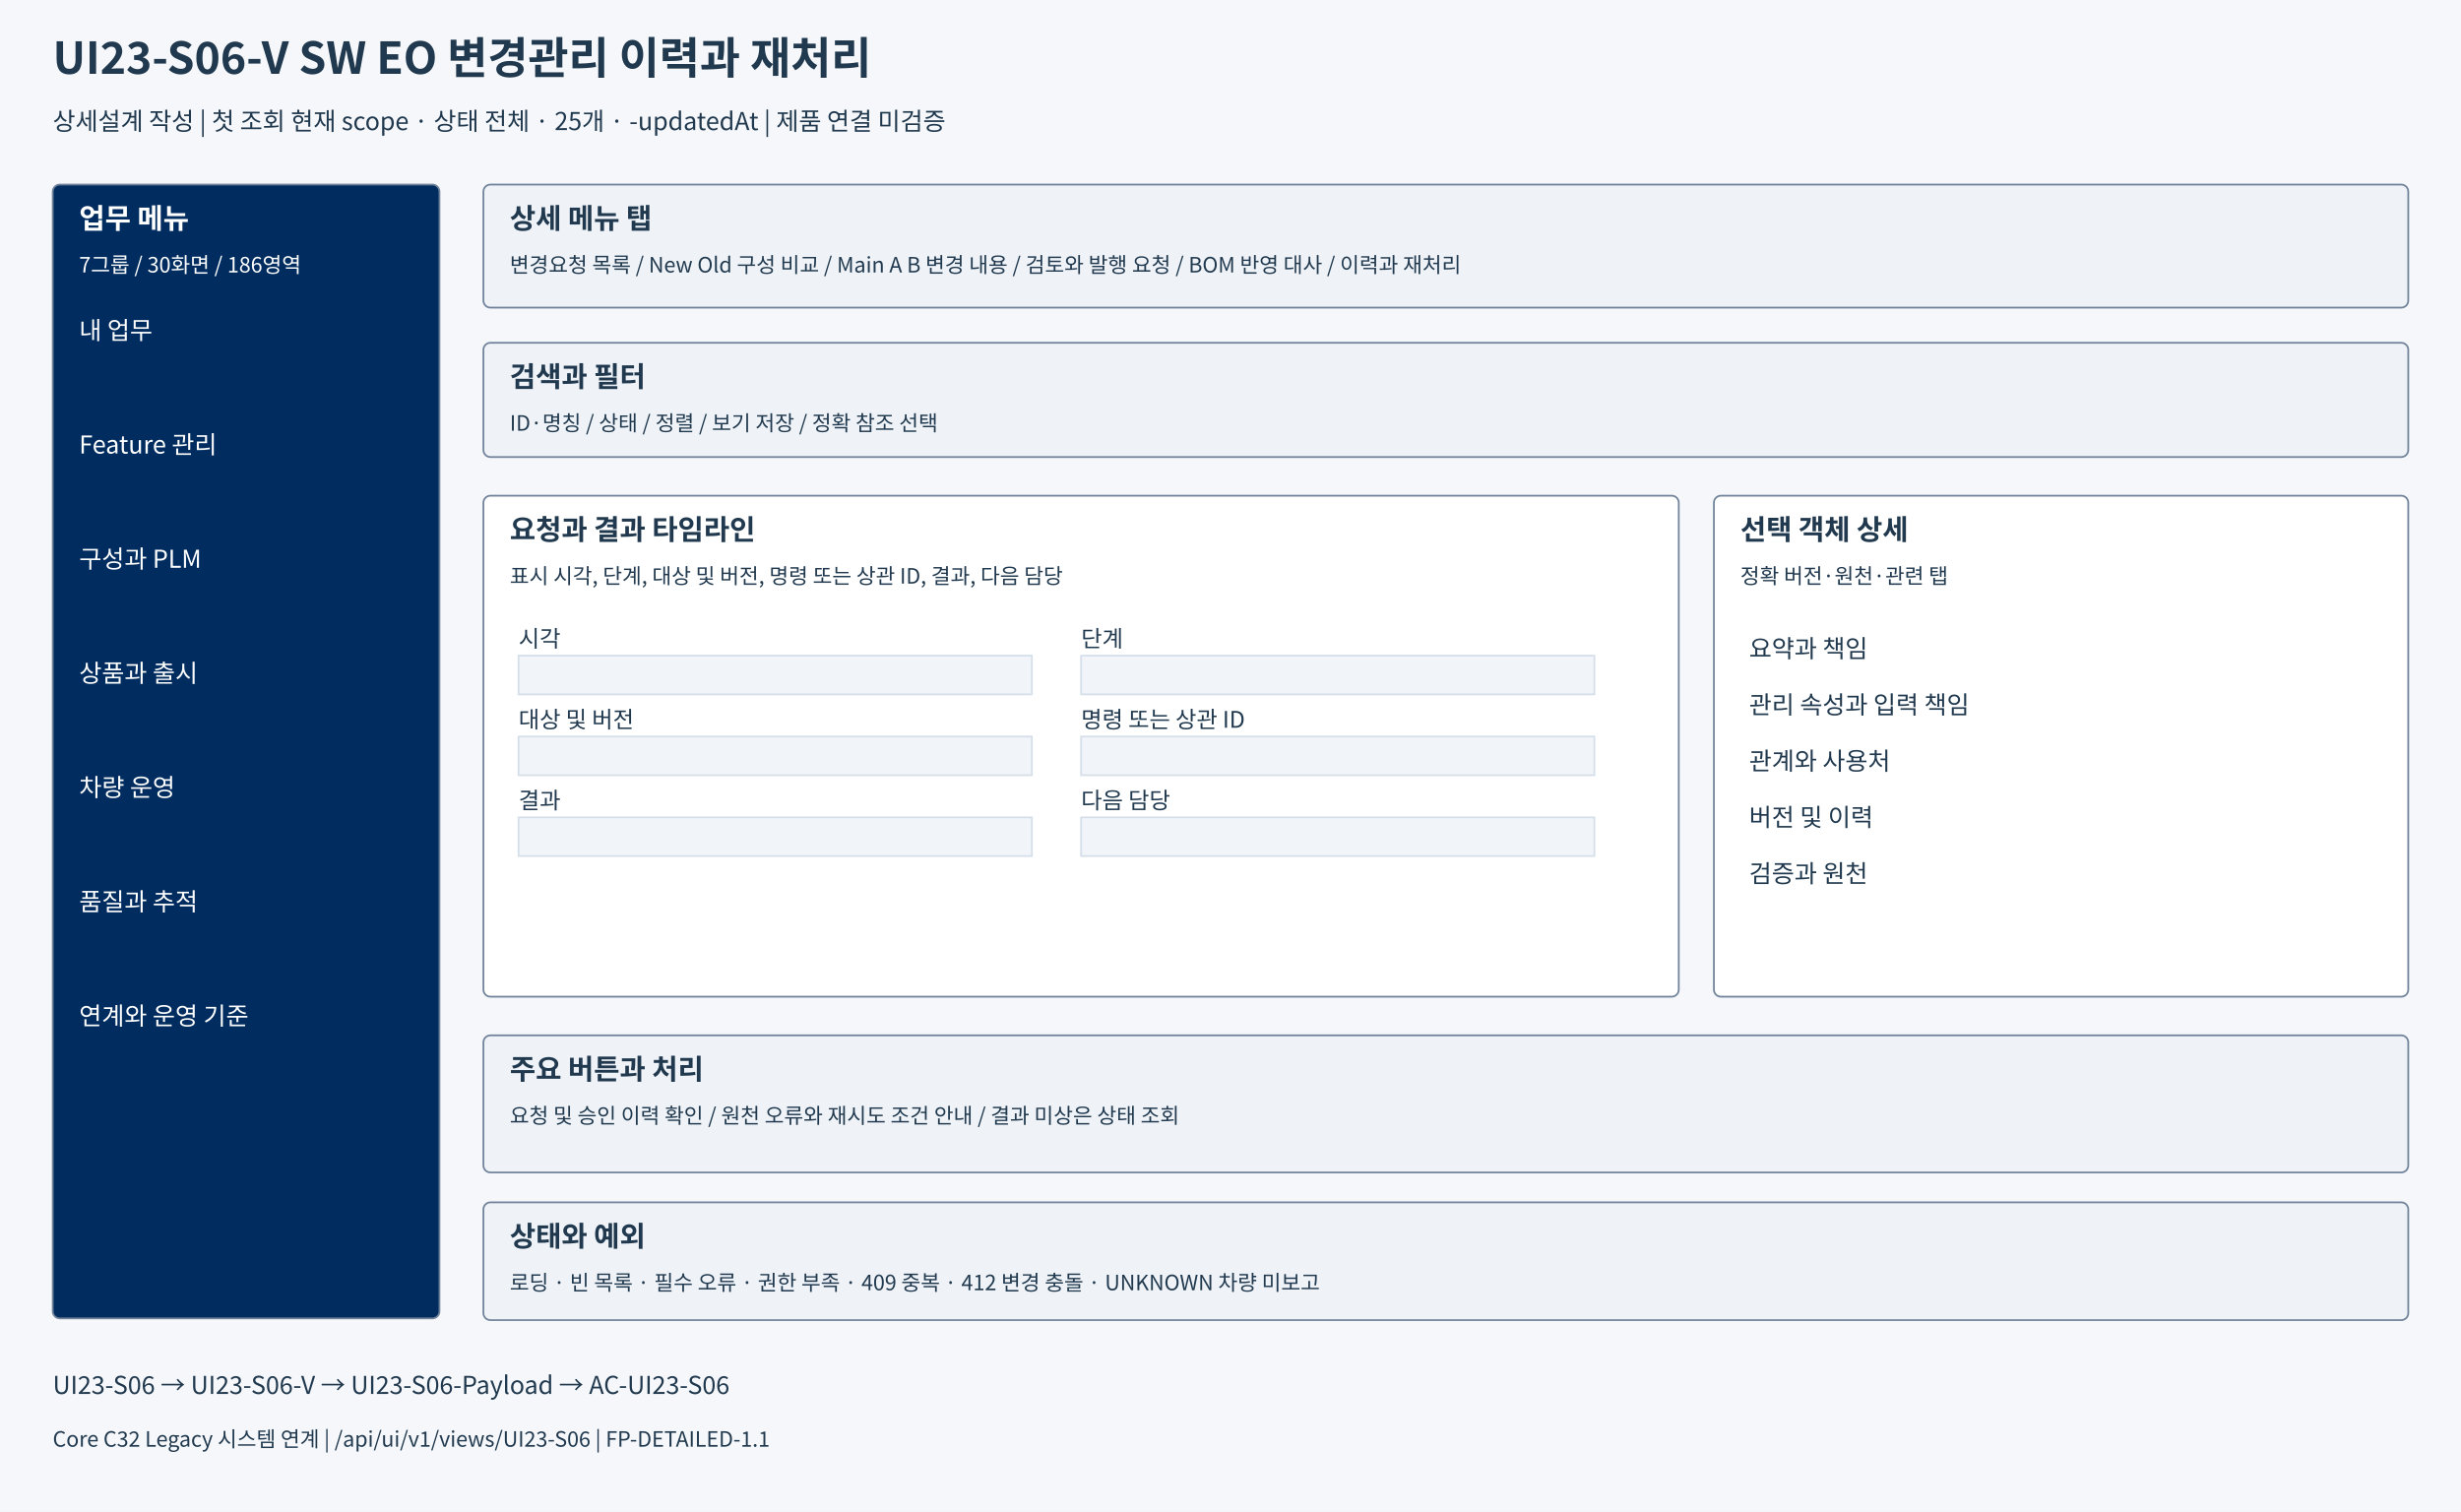
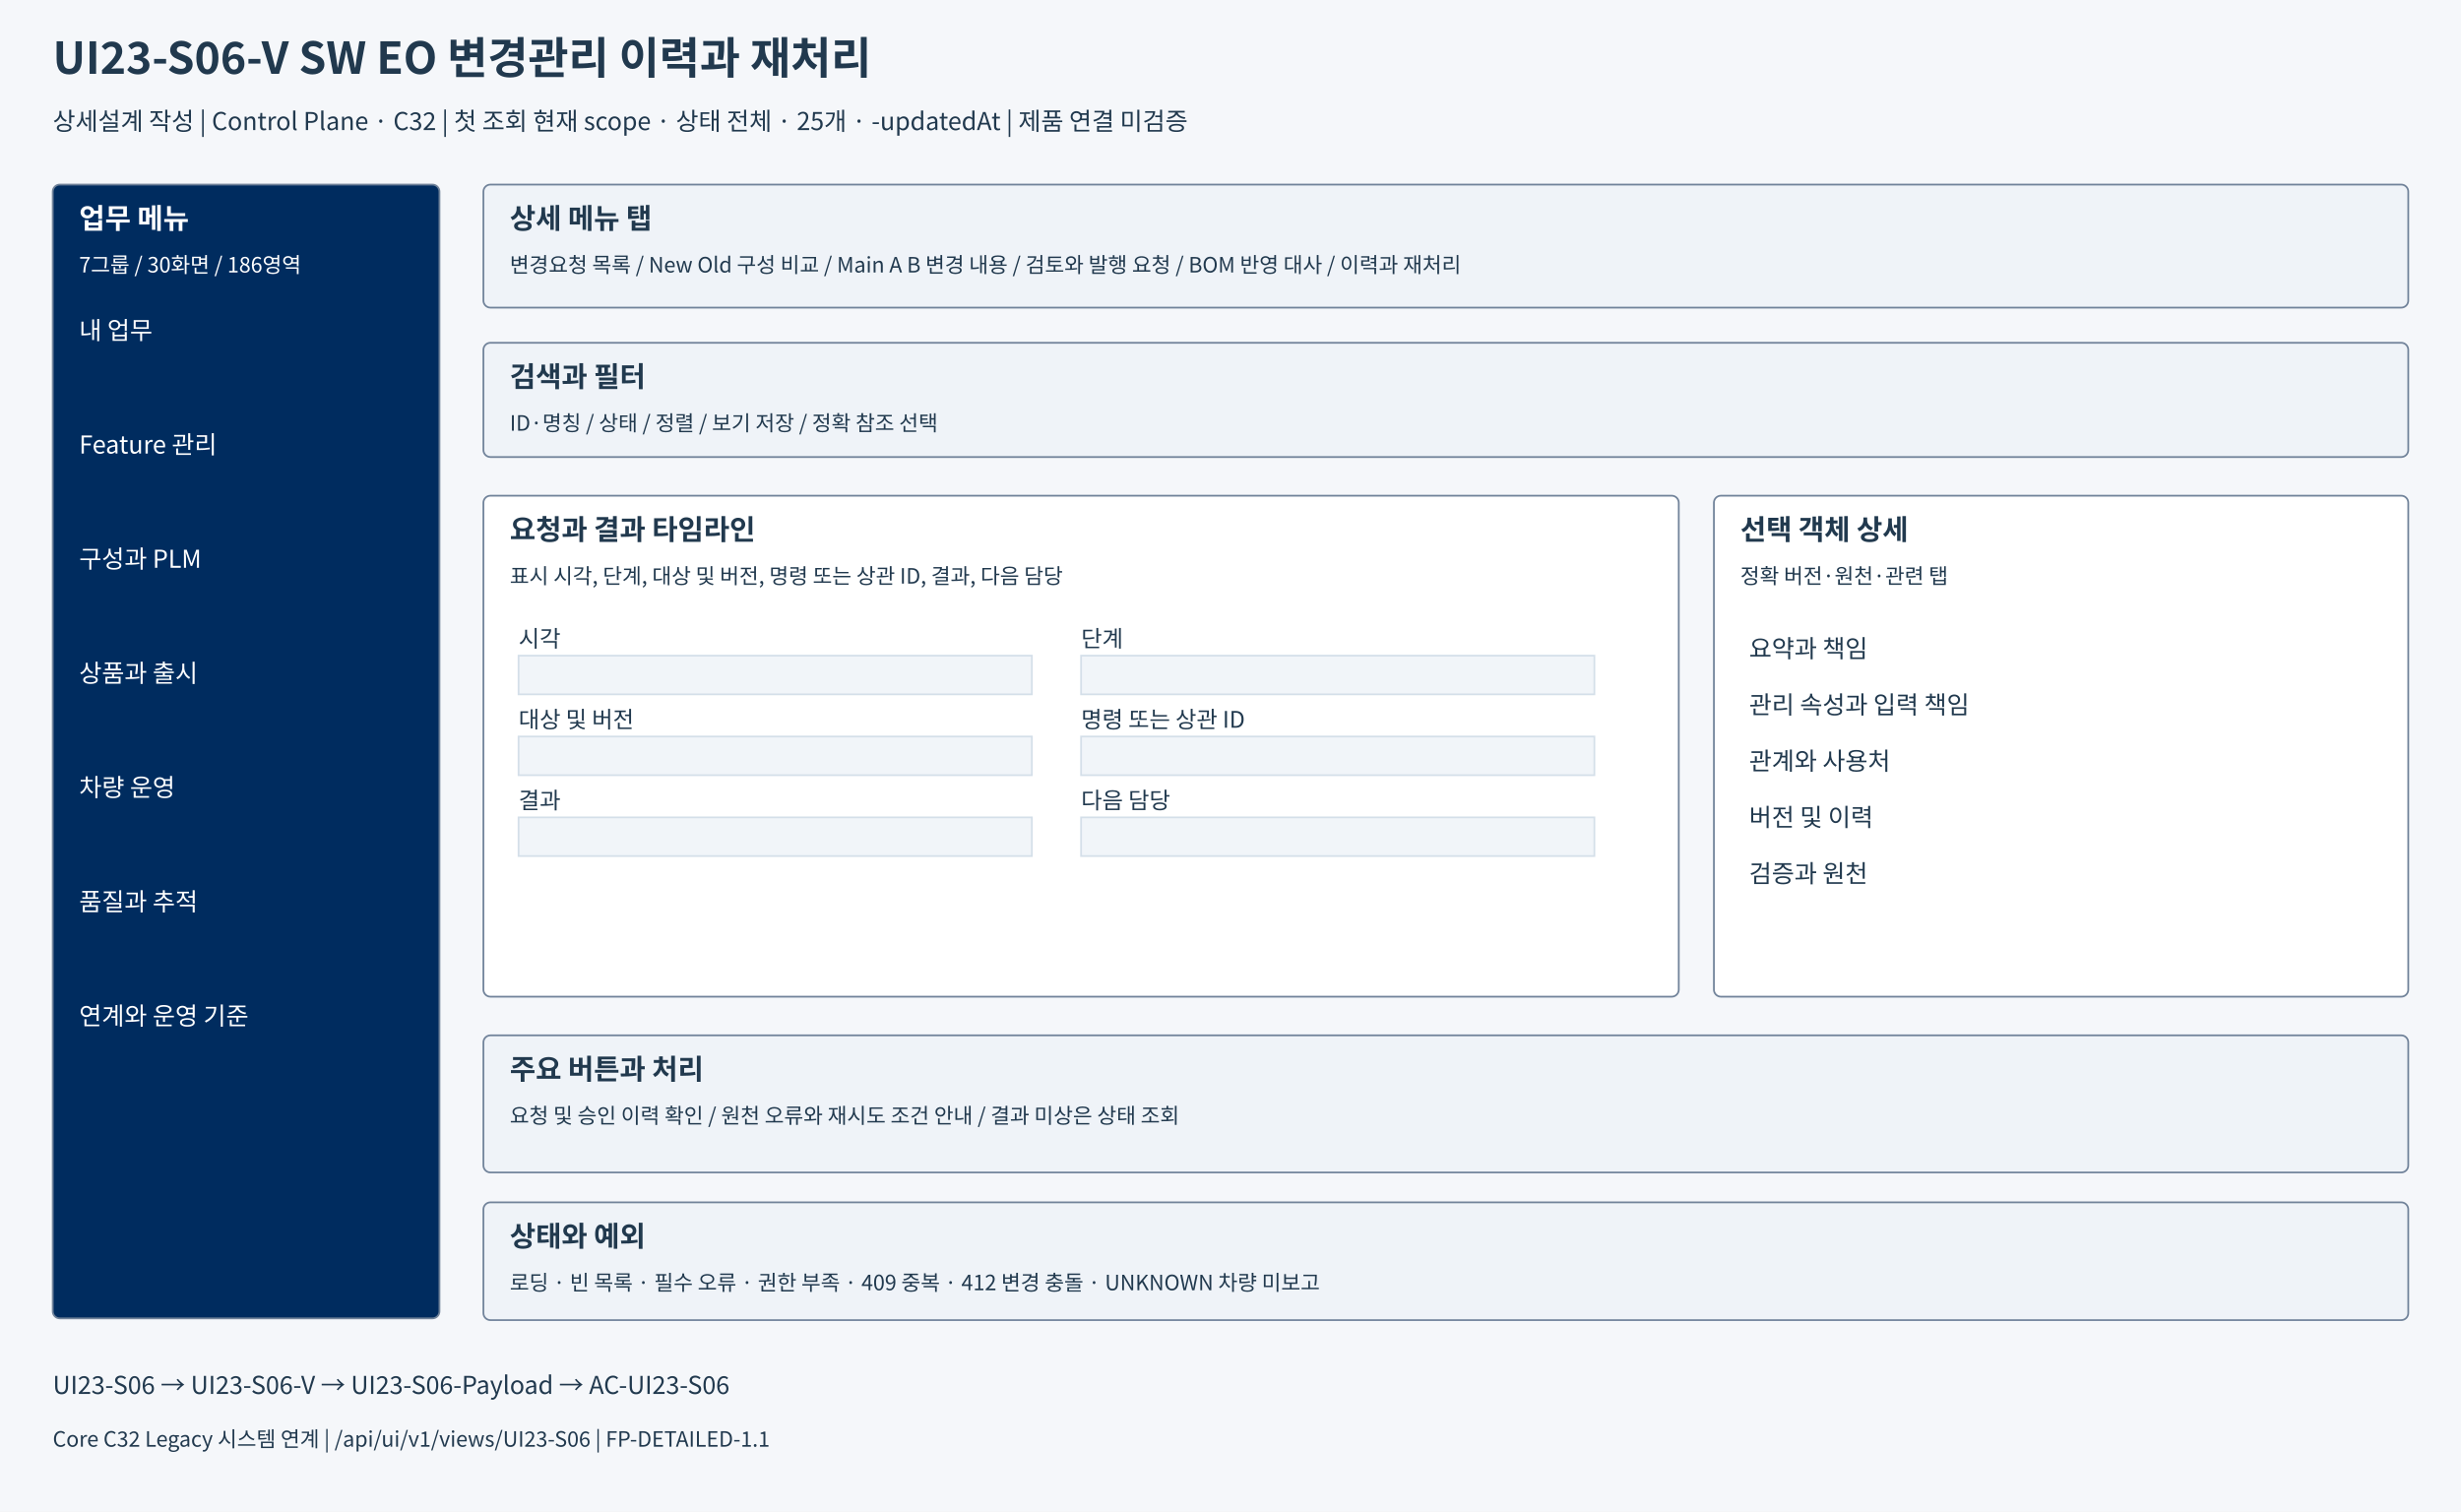
<svg xmlns="http://www.w3.org/2000/svg" width="1400" height="860" viewBox="0 0 1400 860">
  <rect width="1400" height="860" fill="#f5f7fa" />
  <text x="30" y="42" font-family="Noto Sans CJK KR,Arial,sans-serif" font-size="25" fill="#21394e" font-weight="bold">UI23-S06-V  SW EO 변경관리  이력과 재처리</text>
-   <text x="30" y="74" font-family="Noto Sans CJK KR,Arial,sans-serif" font-size="14" fill="#21394e" font-weight="normal">상세설계 작성  |  첫 조회 현재 scope · 상태 전체 · 25개 · -updatedAt  |  제품 연결 미검증</text>
+   <text x="30" y="74" font-family="Noto Sans CJK KR,Arial,sans-serif" font-size="14" fill="#21394e" font-weight="normal">상세설계 작성  |  Control Plane · C32  |  첫 조회 현재 scope · 상태 전체 · 25개 · -updatedAt  |  제품 연결 미검증</text>
  <rect x="30" y="105" width="220" height="645" rx="4" fill="#002c5f" stroke="#71839a" />
  <text x="45" y="130" font-family="Noto Sans CJK KR,Arial,sans-serif" font-size="16" fill="white" font-weight="bold">업무 메뉴</text>
  <text x="45" y="155" font-family="Noto Sans CJK KR,Arial,sans-serif" font-size="12" fill="white" font-weight="normal">7그룹 / 30화면 / 186영역</text>
  <text x="45" y="193" font-family="Noto Sans CJK KR,Arial,sans-serif" font-size="14" fill="white" font-weight="normal">내 업무</text>
  <text x="45" y="258" font-family="Noto Sans CJK KR,Arial,sans-serif" font-size="14" fill="white" font-weight="normal">Feature 관리</text>
  <text x="45" y="323" font-family="Noto Sans CJK KR,Arial,sans-serif" font-size="14" fill="white" font-weight="normal">구성과 PLM</text>
  <text x="45" y="388" font-family="Noto Sans CJK KR,Arial,sans-serif" font-size="14" fill="white" font-weight="normal">상품과 출시</text>
  <text x="45" y="453" font-family="Noto Sans CJK KR,Arial,sans-serif" font-size="14" fill="white" font-weight="normal">차량 운영</text>
  <text x="45" y="518" font-family="Noto Sans CJK KR,Arial,sans-serif" font-size="14" fill="white" font-weight="normal">품질과 추적</text>
  <text x="45" y="583" font-family="Noto Sans CJK KR,Arial,sans-serif" font-size="14" fill="white" font-weight="normal">연계와 운영 기준</text>
  <rect x="275" y="105" width="1095" height="70" rx="4" fill="#eff3f8" stroke="#71839a" />
  <text x="290" y="130" font-family="Noto Sans CJK KR,Arial,sans-serif" font-size="16" fill="#21394e" font-weight="bold">상세 메뉴 탭</text>
  <text x="290" y="155" font-family="Noto Sans CJK KR,Arial,sans-serif" font-size="12" fill="#21394e" font-weight="normal">변경요청 목록  /  New Old 구성 비교  /  Main A B 변경 내용  /  검토와 발행 요청  /  BOM 반영 대사  /  이력과 재처리</text>
  <rect x="275" y="195" width="1095" height="65" rx="4" fill="#eff3f8" stroke="#71839a" />
  <text x="290" y="220" font-family="Noto Sans CJK KR,Arial,sans-serif" font-size="16" fill="#21394e" font-weight="bold">검색과 필터</text>
  <text x="290" y="245" font-family="Noto Sans CJK KR,Arial,sans-serif" font-size="12" fill="#21394e" font-weight="normal">ID·명칭  /  상태  /  정렬  /  보기 저장  /  정확 참조 선택</text>
  <rect x="275" y="282" width="680" height="285" rx="4" fill="white" stroke="#71839a" />
  <text x="290" y="307" font-family="Noto Sans CJK KR,Arial,sans-serif" font-size="16" fill="#21394e" font-weight="bold">요청과 결과 타임라인</text>
  <text x="290" y="332" font-family="Noto Sans CJK KR,Arial,sans-serif" font-size="12" fill="#21394e" font-weight="normal">표시 시각, 단계, 대상 및 버전, 명령 또는 상관 ID, 결과, 다음 담당</text>
  <text x="295" y="368" font-family="Noto Sans CJK KR,Arial,sans-serif" font-size="13" fill="#21394e" font-weight="normal">시각</text>
  <rect x="295" y="373" width="292" height="22" fill="#f1f5f9" stroke="#d4dfe9" />
  <text x="615" y="368" font-family="Noto Sans CJK KR,Arial,sans-serif" font-size="13" fill="#21394e" font-weight="normal">단계</text>
  <rect x="615" y="373" width="292" height="22" fill="#f1f5f9" stroke="#d4dfe9" />
  <text x="295" y="414" font-family="Noto Sans CJK KR,Arial,sans-serif" font-size="13" fill="#21394e" font-weight="normal">대상 및 버전</text>
  <rect x="295" y="419" width="292" height="22" fill="#f1f5f9" stroke="#d4dfe9" />
  <text x="615" y="414" font-family="Noto Sans CJK KR,Arial,sans-serif" font-size="13" fill="#21394e" font-weight="normal">명령 또는 상관 ID</text>
  <rect x="615" y="419" width="292" height="22" fill="#f1f5f9" stroke="#d4dfe9" />
  <text x="295" y="460" font-family="Noto Sans CJK KR,Arial,sans-serif" font-size="13" fill="#21394e" font-weight="normal">결과</text>
  <rect x="295" y="465" width="292" height="22" fill="#f1f5f9" stroke="#d4dfe9" />
  <text x="615" y="460" font-family="Noto Sans CJK KR,Arial,sans-serif" font-size="13" fill="#21394e" font-weight="normal">다음 담당</text>
  <rect x="615" y="465" width="292" height="22" fill="#f1f5f9" stroke="#d4dfe9" />
  <rect x="975" y="282" width="395" height="285" rx="4" fill="white" stroke="#71839a" />
  <text x="990" y="307" font-family="Noto Sans CJK KR,Arial,sans-serif" font-size="16" fill="#21394e" font-weight="bold">선택 객체 상세</text>
  <text x="990" y="332" font-family="Noto Sans CJK KR,Arial,sans-serif" font-size="12" fill="#21394e" font-weight="normal">정확 버전·원천·관련 탭</text>
  <text x="995" y="374" font-family="Noto Sans CJK KR,Arial,sans-serif" font-size="14" fill="#21394e" font-weight="normal">요약과 책임</text>
  <text x="995" y="406" font-family="Noto Sans CJK KR,Arial,sans-serif" font-size="14" fill="#21394e" font-weight="normal">관리 속성과 입력 책임</text>
  <text x="995" y="438" font-family="Noto Sans CJK KR,Arial,sans-serif" font-size="14" fill="#21394e" font-weight="normal">관계와 사용처</text>
  <text x="995" y="470" font-family="Noto Sans CJK KR,Arial,sans-serif" font-size="14" fill="#21394e" font-weight="normal">버전 및 이력</text>
  <text x="995" y="502" font-family="Noto Sans CJK KR,Arial,sans-serif" font-size="14" fill="#21394e" font-weight="normal">검증과 원천</text>
  <rect x="275" y="589" width="1095" height="78" rx="4" fill="#eff3f8" stroke="#71839a" />
  <text x="290" y="614" font-family="Noto Sans CJK KR,Arial,sans-serif" font-size="16" fill="#21394e" font-weight="bold">주요 버튼과 처리</text>
  <text x="290" y="639" font-family="Noto Sans CJK KR,Arial,sans-serif" font-size="12" fill="#21394e" font-weight="normal">요청 및 승인 이력 확인 / 원천 오류와 재시도 조건 안내 / 결과 미상은 상태 조회</text>
  <rect x="275" y="684" width="1095" height="67" rx="4" fill="#eff3f8" stroke="#71839a" />
  <text x="290" y="709" font-family="Noto Sans CJK KR,Arial,sans-serif" font-size="16" fill="#21394e" font-weight="bold">상태와 예외</text>
  <text x="290" y="734" font-family="Noto Sans CJK KR,Arial,sans-serif" font-size="12" fill="#21394e" font-weight="normal">로딩 · 빈 목록 · 필수 오류 · 권한 부족 · 409 중복 · 412 변경 충돌 · UNKNOWN 차량 미보고</text>
  <text x="30" y="793" font-family="Noto Sans CJK KR,Arial,sans-serif" font-size="14" fill="#21394e" font-weight="normal">UI23-S06 → UI23-S06-V → UI23-S06-Payload → AC-UI23-S06</text>
  <text x="30" y="823" font-family="Noto Sans CJK KR,Arial,sans-serif" font-size="12" fill="#21394e" font-weight="normal">Core C32 Legacy 시스템 연계   |   /api/ui/v1/views/UI23-S06   |   FP-DETAILED-1.1</text>
</svg>
